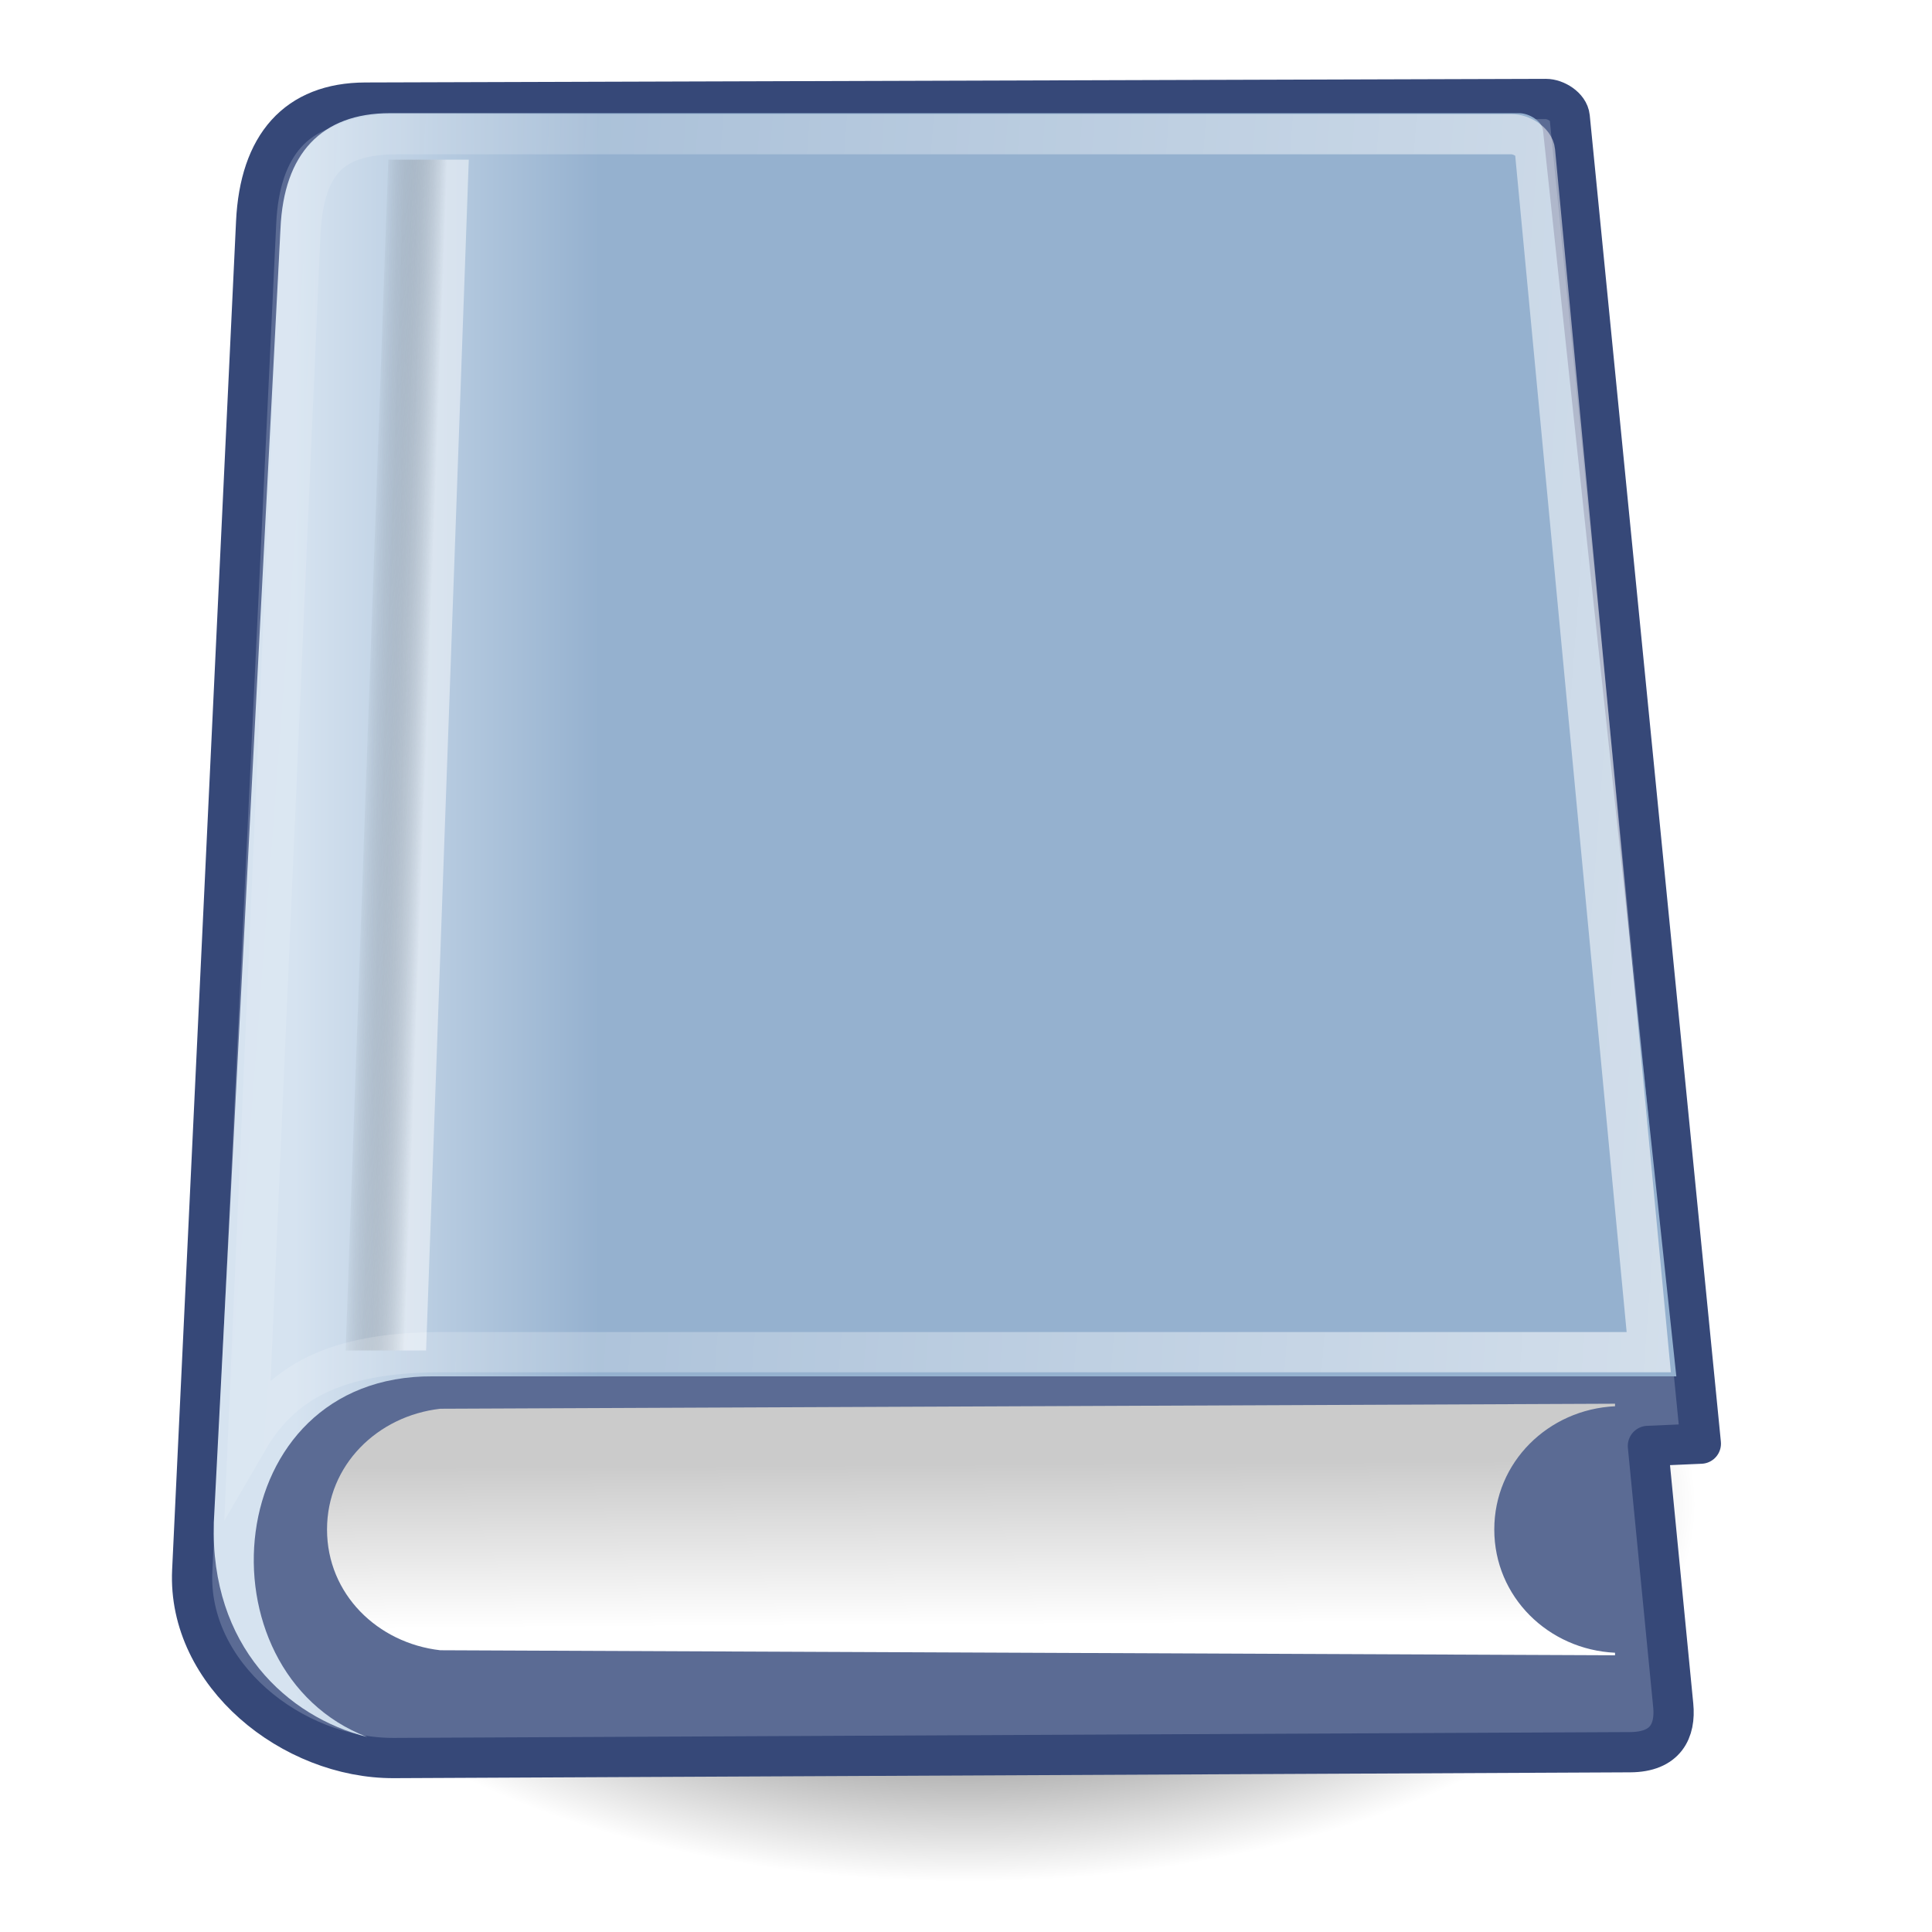
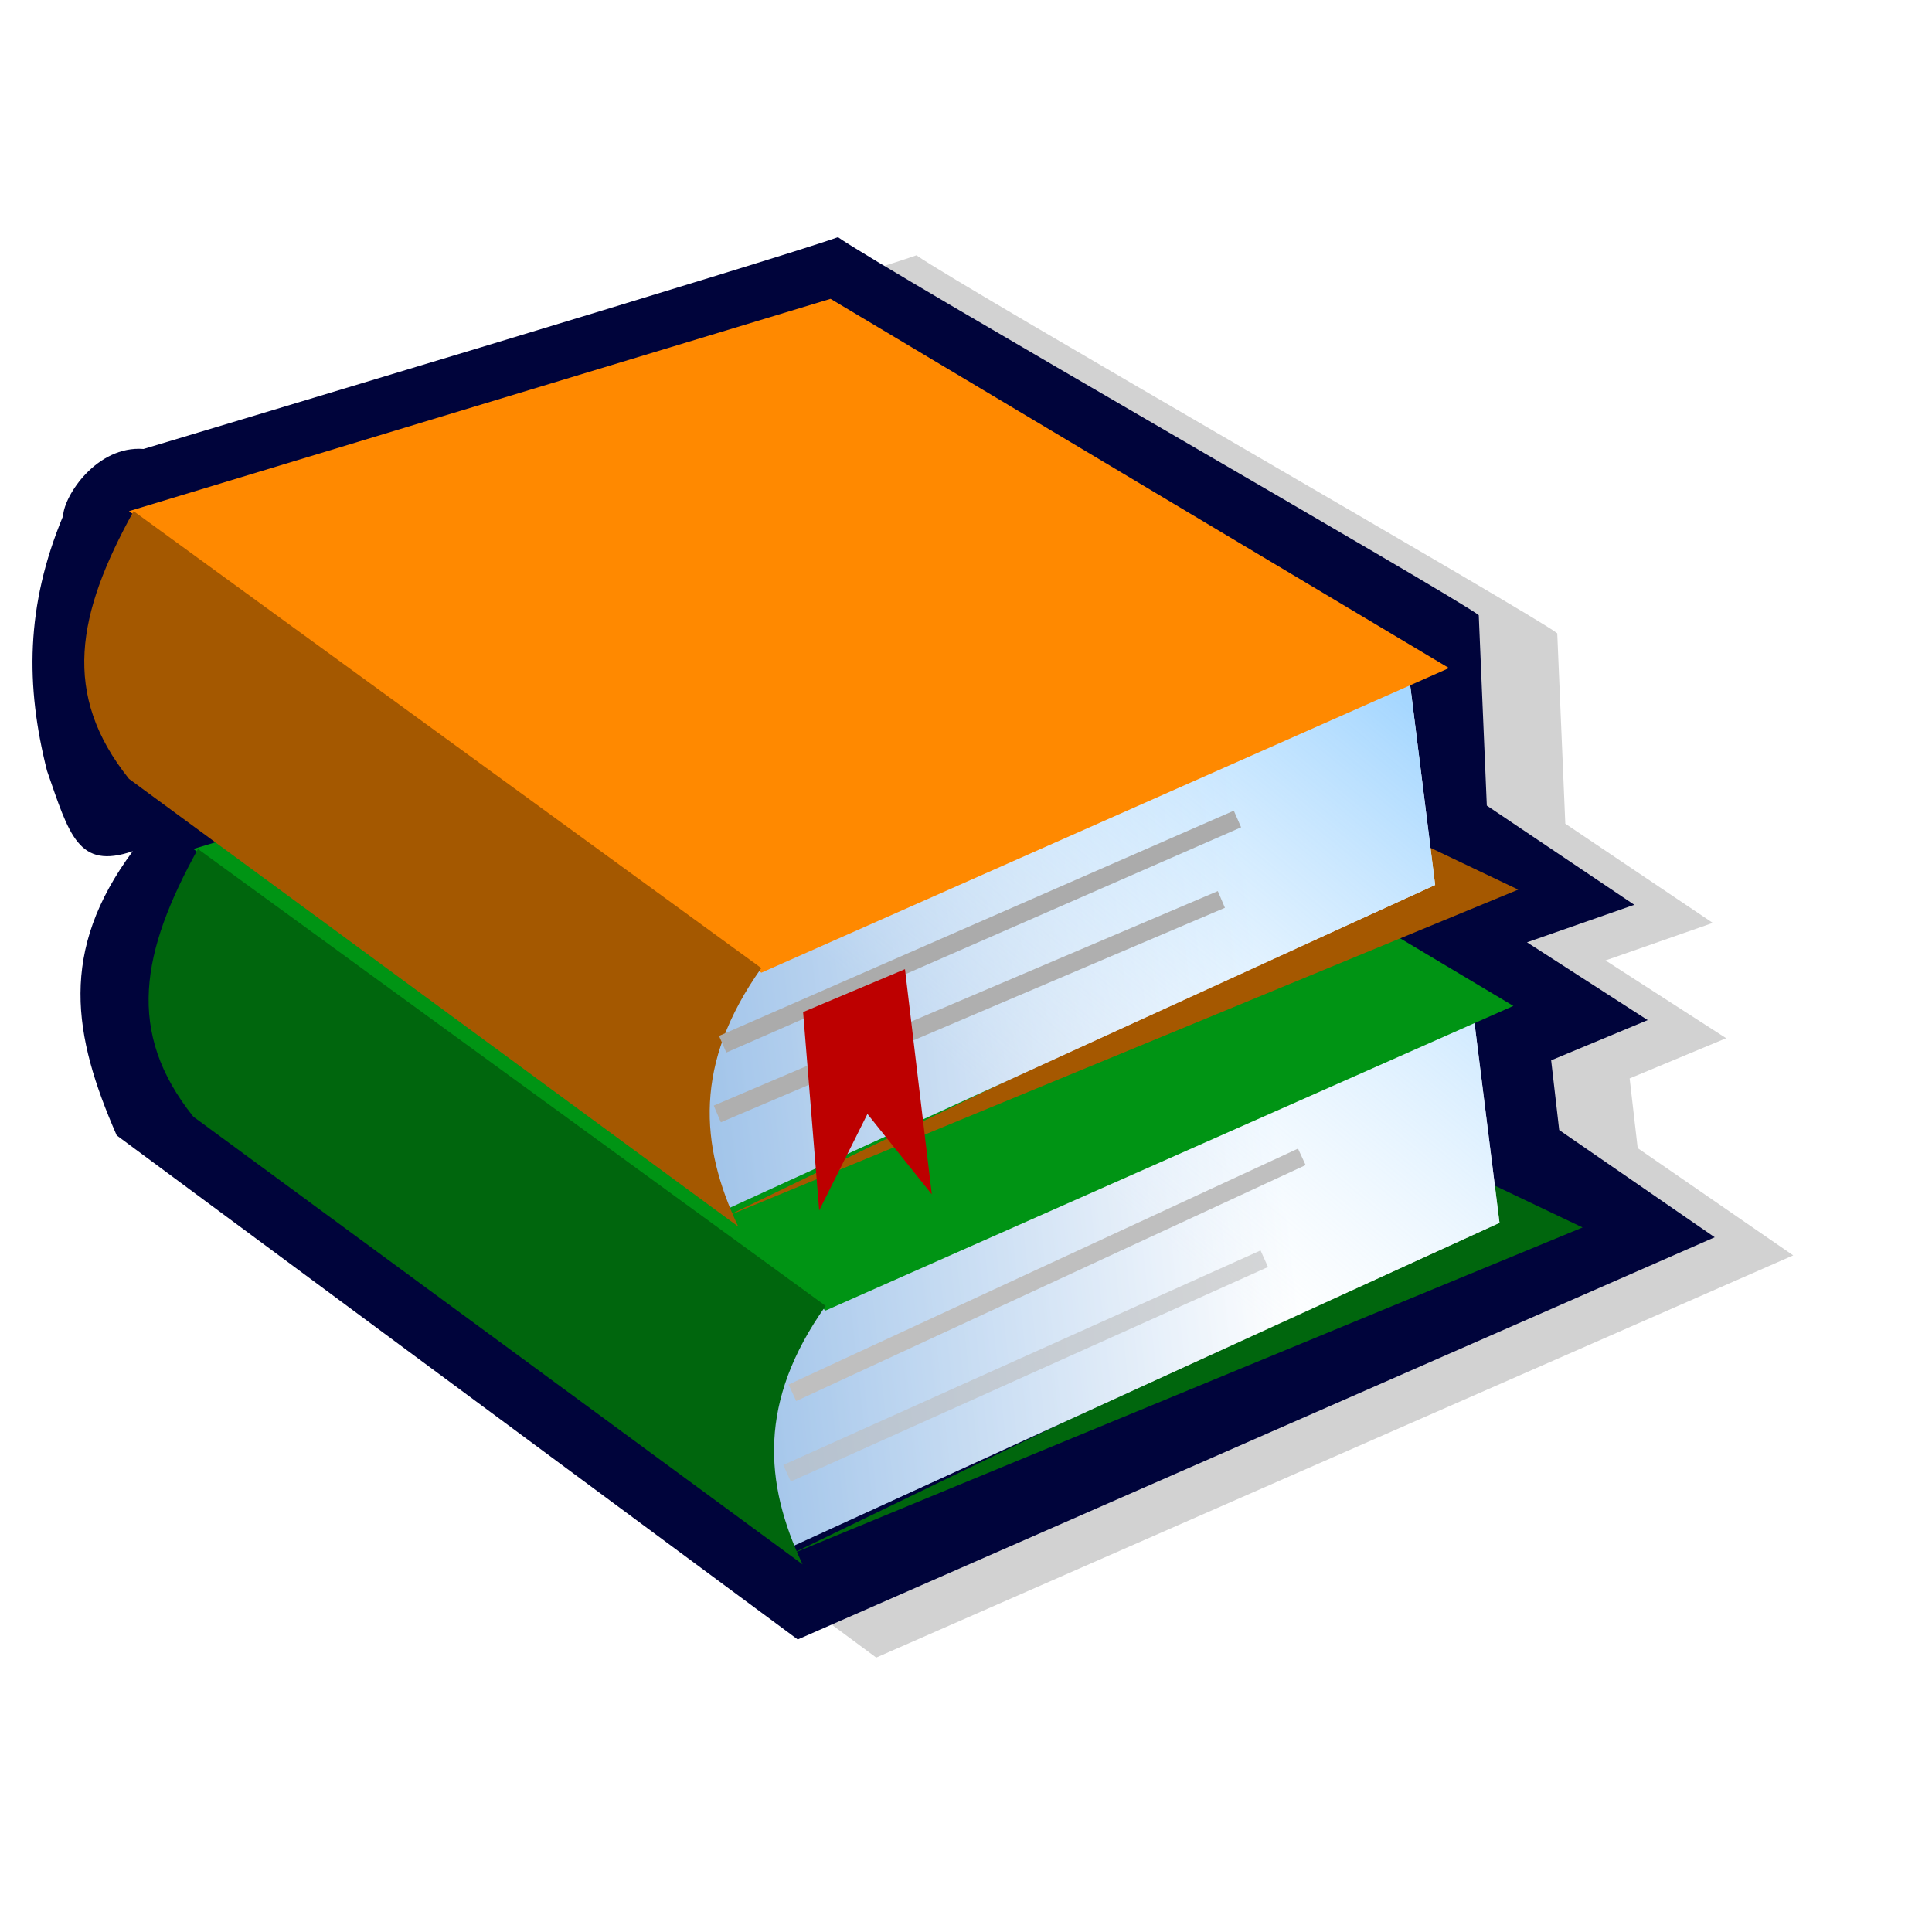
- <svg xmlns="http://www.w3.org/2000/svg" xmlns:xlink="http://www.w3.org/1999/xlink" width="48px" height="48px" id="svg1256" version="1.1">
-   <defs id="defs3">
-     <linearGradient id="linearGradient12512">
-       <stop style="stop-color:#ffffff;stop-opacity:1;" offset="0" id="stop12513" />
-       <stop style="stop-color:#fff520;stop-opacity:0.891;" offset="0.5" id="stop12517" />
-       <stop style="stop-color:#fff300;stop-opacity:0;" offset="1" id="stop12514" />
+ <svg xmlns="http://www.w3.org/2000/svg" xmlns:xlink="http://www.w3.org/1999/xlink" id="svg604" width="72pt" height="72pt">
+   <defs id="defs606">
+     <linearGradient id="linearGradient612">
+       <stop style="stop-color:#7fa8e3;stop-opacity:0.741;" offset="0" id="stop613" />
+       <stop style="stop-color:#ffffff;stop-opacity:0;" offset="1" id="stop614" />
    </linearGradient>
-     <radialGradient xlink:href="#linearGradient12512" id="radialGradient278" gradientUnits="userSpaceOnUse" cx="55" cy="125" fx="55" fy="125" r="14.375" />
-     <linearGradient id="linearGradient21644">
-       <stop style="stop-color:#000000;stop-opacity:1;" offset="0" id="stop21646" />
-       <stop style="stop-color:#000000;stop-opacity:0;" offset="1" id="stop21648" />
-     </linearGradient>
-     <linearGradient id="linearGradient2116">
-       <stop style="stop-color:#ffffff;stop-opacity:1;" offset="0" id="stop2118" />
-       <stop style="stop-color:#ffffff;stop-opacity:0;" offset="1" id="stop2120" />
-     </linearGradient>
-     <linearGradient id="linearGradient2094">
-       <stop style="stop-color:#d6e3f0;stop-opacity:1;" offset="0" id="stop2096" />
-       <stop style="stop-color:#95b1cf;stop-opacity:1;" offset="1" id="stop2098" />
-     </linearGradient>
-     <linearGradient id="linearGradient2803">
-       <stop id="stop2805" offset="0" style="stop-color:#ffffff;stop-opacity:1;" />
-       <stop id="stop2807" offset="1" style="stop-color:#cbcbcb;stop-opacity:1;" />
-     </linearGradient>
-     <linearGradient id="linearGradient2795">
-       <stop id="stop2797" offset="0" style="stop-color:#000000;stop-opacity:0.069;" />
-       <stop id="stop2799" offset="1" style="stop-color:#ffffff;stop-opacity:1;" />
-     </linearGradient>
-     <linearGradient gradientUnits="userSpaceOnUse" y2="4.953" x2="41.219" y1="4.953" x1="35.433" gradientTransform="matrix(0.254,0,1.822151e-16,3.759813,0.788629,0.148567)" id="linearGradient2801" xlink:href="#linearGradient2795" />
-     <linearGradient gradientUnits="userSpaceOnUse" y2="84.287" x2="10.22" y1="93.338" x1="10.496" gradientTransform="matrix(2.262742,0,0,0.441942,1,-0.875)" id="linearGradient2813" xlink:href="#linearGradient2803" />
-     <linearGradient xlink:href="#linearGradient2094" id="linearGradient2100" gradientTransform="matrix(0.95775,0,0,1.027989,1,-0.571911)" x1="6.587" y1="22.133" x2="14.511" y2="22.133" gradientUnits="userSpaceOnUse" />
-     <linearGradient xlink:href="#linearGradient2116" id="linearGradient2112" gradientTransform="matrix(1.025428,0,0,0.957303,0,-0.806758)" x1="73.362" y1="26.652" x2="-2.758" y2="21.27" gradientUnits="userSpaceOnUse" />
-     <radialGradient xlink:href="#linearGradient21644" id="radialGradient21650" cx="25.125" cy="36.75" fx="25.125" fy="36.75" r="15.75" gradientTransform="matrix(1,0,0,0.595238,-6.245005e-16,14.875)" gradientUnits="userSpaceOnUse" />
+     <linearGradient xlink:href="#linearGradient612" id="linearGradient615" x1="50.644" y1="5.368" x2="35.752" y2="68.044" gradientUnits="userSpaceOnUse" spreadMethod="pad" />
+     <defs id="defs654">
+       <linearGradient id="linearGradient666">
+         <stop style="stop-color:#a6d7ff;stop-opacity:1;" offset="0" id="stop667" />
+         <stop style="stop-color:#ffffff;stop-opacity:0.396;" offset="1" id="stop668" />
+       </linearGradient>
+       <linearGradient id="linearGradient660">
+         <stop style="stop-color:#3882d2;stop-opacity:1;" offset="0" id="stop661" />
+         <stop style="stop-color:#ffffff;stop-opacity:1;" offset="1" id="stop662" />
+       </linearGradient>
+       <linearGradient xlink:href="#linearGradient660" id="linearGradient663" x1="24.872" y1="97.851" x2="54.93" y2="95.557" gradientUnits="userSpaceOnUse" gradientTransform="scale(1.203807,0.830698)" spreadMethod="pad" />
+       <linearGradient xlink:href="#linearGradient666" id="linearGradient665" x1="77.36" y1="65.408" x2="55.602" y2="83.432" gradientUnits="userSpaceOnUse" gradientTransform="scale(1.203807,0.830698)" spreadMethod="pad" />
+     </defs>
  </defs>
-   <g id="layer1">
-     <path style="opacity:1;color:#000000;fill:url(#radialGradient21650);fill-opacity:1;fill-rule:evenodd;stroke:none;stroke-width:1;stroke-linecap:round;stroke-linejoin:round;marker:none;marker-start:none;marker-mid:none;marker-end:none;stroke-miterlimit:4;stroke-dasharray:none;stroke-dashoffset:0;stroke-opacity:1;visibility:visible;display:inline;overflow:visible" id="path21642" d="M 40.875 36.75 A 15.75 9.375 0 1 1  9.375,36.75 A 15.75 9.375 0 1 1  40.875 36.75 z" transform="matrix(1.150794,0,0,1,-4.91369,0.625)" />
-     <path style="color:#000000;fill:#5b6b94;fill-opacity:1;fill-rule:nonzero;stroke:#364878;stroke-width:1;stroke-linecap:round;stroke-linejoin:round;marker:none;marker-start:none;marker-mid:none;marker-end:none;stroke-miterlimit:4;stroke-dashoffset:0;stroke-opacity:1;visibility:visible;display:inline;overflow:visible" d="M 6.364,5.519 C 6.455,3.604 7.372,2.554 9.079,2.549 L 38.406,2.459 C 38.652,2.458 38.974,2.659 38.999,2.909 L 42.257,35.867 L 40.942,35.924 L 41.571,42.37 C 41.632,42.994 41.39,43.529 40.5,43.533 L 9.789,43.678 C 7.257,43.69 4.654,41.6 4.776,39.024 L 6.364,5.519 z " id="rect1408" />
-     <path id="path2489" d="M 40.125,34.875 L 10.938,35 C 9.381,35.178 8.125,36.396 8.125,38 C 8.125,39.604 9.381,40.822 10.938,41 L 40.125,41.125 L 40.125,41.062 C 38.469,40.984 37.125,39.675 37.125,38 C 37.125,36.325 38.469,35.016 40.125,34.938 L 40.125,34.875 z " style="color:#000000;fill:url(#linearGradient2813);fill-opacity:1;fill-rule:nonzero;stroke:none;stroke-width:1;stroke-linecap:round;stroke-linejoin:round;marker:none;marker-start:none;marker-mid:none;marker-end:none;stroke-miterlimit:4;stroke-dashoffset:0;stroke-opacity:1;visibility:visible;display:inline;overflow:visible" />
-     <path id="path2784" d="M 9.688,2.812 C 7.981,2.812 7.05,3.822 6.969,5.674 L 5.312,37.826 C 5.221,40.904 7.139,42.654 9.125,43.156 C 4.875,41.526 5.438,34.164 10.75,34.195 L 41.648,34.195 L 38.336,3.243 C 38.31,3.003 37.988,2.812 37.742,2.812 L 9.688,2.812 z " style="color:#000000;fill:url(#linearGradient2100);fill-opacity:1;fill-rule:nonzero;stroke:none;stroke-width:1;stroke-linecap:round;stroke-linejoin:round;marker:none;marker-start:none;marker-mid:none;marker-end:none;stroke-miterlimit:4;stroke-dashoffset:0;stroke-opacity:1;visibility:visible;display:inline;overflow:visible" />
-     <rect y="3.969" x="9.789" height="29.605" width="2" id="rect2793" style="opacity:0.48;color:#000000;fill:url(#linearGradient2801);fill-opacity:1;fill-rule:nonzero;stroke:none;stroke-width:1;stroke-linecap:round;stroke-linejoin:round;marker:none;marker-start:none;marker-mid:none;marker-end:none;stroke-miterlimit:4;stroke-dashoffset:0;stroke-opacity:0.608;visibility:visible;display:inline;overflow:visible" transform="matrix(1,0,-3.582731e-2,0.999358,0,0)" />
-     <path style="color:#000000;fill:none;fill-opacity:1;fill-rule:nonzero;stroke:url(#linearGradient2112);stroke-width:1;stroke-linecap:round;stroke-linejoin:miter;marker:none;marker-start:none;marker-mid:none;marker-end:none;stroke-miterlimit:20;stroke-dasharray:none;stroke-dashoffset:0;stroke-opacity:1;visibility:visible;display:inline;overflow:visible" d="M 9.875,3.334 C 8.191,3.334 7.538,4.066 7.458,5.888 L 6.159,35.777 C 7.093,34.17 8.599,33.594 11.012,33.594 L 40.963,33.594 L 38.137,3.757 C 38.115,3.52 37.794,3.334 37.551,3.334 L 9.875,3.334 z " id="path2104" />
-   </g>
+   <path style="font-size:12;fill:#000000;fill-rule:evenodd;stroke-width:1pt;fill-opacity:0.179;" d="M 11.031 23.21 C 8.722 23.032 7.079 25.519 7.034 26.541 C 5.169 31.026 5.169 34.979 6.235 39.198 C 7.345 42.395 7.789 44.127 10.498 43.194 C 6.812 48.168 7.523 52.343 9.699 57.317 L 43.539 82.364 L 89.103 62.379 L 81.376 57.05 L 80.976 53.586 L 85.773 51.588 L 79.777 47.724 L 85.107 45.859 L 77.779 40.929 L 77.379 31.47 C 76.447 30.671 47.802 14.284 45.537 12.685 C 43.006 13.618 12.363 22.81 11.031 23.21 z " id="path819" />
+   <path style="font-size:12;fill:#00043b;fill-rule:evenodd;stroke-width:1pt;" d="M 7.131 22.31 C 4.822 22.132 3.179 24.619 3.134 25.641 C 1.269 30.126 1.269 34.079 2.335 38.298 C 3.445 41.495 3.889 43.227 6.598 42.294 C 2.912 47.268 3.623 51.443 5.799 56.417 L 39.639 81.464 L 85.203 61.479 L 77.476 56.15 L 77.076 52.686 L 81.873 50.688 L 75.877 46.824 L 81.207 44.959 L 73.879 40.029 L 73.479 30.57 C 72.547 29.771 43.902 13.384 41.638 11.785 C 39.106 12.718 8.463 21.91 7.131 22.31 z " id="path690" />
+   <path style="font-size:12;fill:#00660d;fill-rule:evenodd;stroke-width:1pt;" d="M 39.191 77.275 L 74.28 60.304 L 69.006 56.405 L 78.638 60.992 L 39.191 77.275 z " id="path657" />
+   <path style="font-size:12;fill:url(#linearGradient663);fill-rule:evenodd;stroke-width:1pt;" d="M 37.815 62.368 L 35.293 73.147 L 39.421 76.816 L 74.51 60.762 L 73.134 49.754 L 37.815 62.368 z " id="path659" />
+   <path style="font-size:12;fill:url(#linearGradient665);fill-rule:evenodd;stroke-width:1pt;" d="M 37.815 62.368 L 35.293 73.147 L 39.421 76.816 L 74.51 60.762 L 73.134 49.754 L 37.815 62.368 z " id="path664" />
+   <path style="font-size:12;fill:#009414;fill-rule:evenodd;stroke-width:1pt;" d="M 9.607 42.186 L 41.026 65.12 L 75.198 49.983 L 44.466 31.636 L 9.607 42.186 z " id="path655" />
+   <path style="font-size:12;fill:#00660d;fill-rule:evenodd;stroke-width:1pt;" d="M 9.836 42.186 C 7.007 47.308 6.243 51.283 9.607 55.487 L 39.879 77.733 C 37.968 73.682 37.662 69.63 41.026 64.89 L 9.836 42.186 z " id="path656" />
+   <path style="font-size:12;fill:#a55800;fill-rule:evenodd;stroke-width:1pt;" d="M 35.994 60.488 L 71.083 43.517 L 65.808 39.618 L 75.44 44.205 L 35.994 60.488 z " id="path680" />
+   <path style="font-size:12;fill:url(#linearGradient663);fill-rule:evenodd;stroke-width:1pt;" d="M 34.618 45.581 L 32.095 56.36 L 36.223 60.029 L 71.312 43.975 L 69.936 32.967 L 34.618 45.581 z " id="path681" />
+   <path style="font-size:12;fill:url(#linearGradient665);fill-rule:evenodd;stroke-width:1pt;" d="M 34.618 45.581 L 32.095 56.36 L 36.223 60.029 L 71.312 43.975 L 69.936 32.967 L 34.618 45.581 z " id="path682" />
+   <path style="font-size:12;fill:#ff8900;fill-rule:evenodd;stroke-width:1pt;" d="M 6.409 25.399 L 37.829 48.333 L 72 33.196 L 41.269 14.849 L 6.409 25.399 z " id="path683" />
+   <path style="font-size:12;fill:#a45800;fill-rule:evenodd;stroke-width:1pt;" d="M 6.638 25.399 C 3.81 30.521 3.045 34.496 6.409 38.701 L 36.682 60.947 C 34.771 56.895 34.465 52.843 37.829 48.104 L 6.638 25.399 z " id="path684" />
+   <path style="font-size:12;fill:none;fill-rule:evenodd;stroke:#ababab;stroke-width:0.902;" d="M 35.909 51.887 L 61.489 40.696 " id="path685" />
+   <path style="font-size:12;fill:none;fill-rule:evenodd;stroke:#afafaf;stroke-width:0.902;" d="M 35.642 55.351 L 60.689 44.693 " id="path686" />
+   <path style="font-size:12;fill:none;fill-rule:evenodd;stroke:#bfbfbf;stroke-width:0.902;" d="M 39.373 69.207 L 64.686 57.483 " id="path687" />
+   <path style="font-size:12;fill:none;fill-rule:evenodd;stroke:#bdbdbd;stroke-width:0.902;stroke-opacity:0.607;" d="M 39.106 73.204 L 62.821 62.545 " id="path688" />
+   <path style="font-size:12;fill:#bd0000;fill-rule:evenodd;stroke-width:1pt;" d="M 39.906 50.288 L 40.705 60.147 L 43.103 55.351 L 46.301 59.348 L 44.968 48.157 L 39.906 50.288 z " id="path689" />
</svg>
